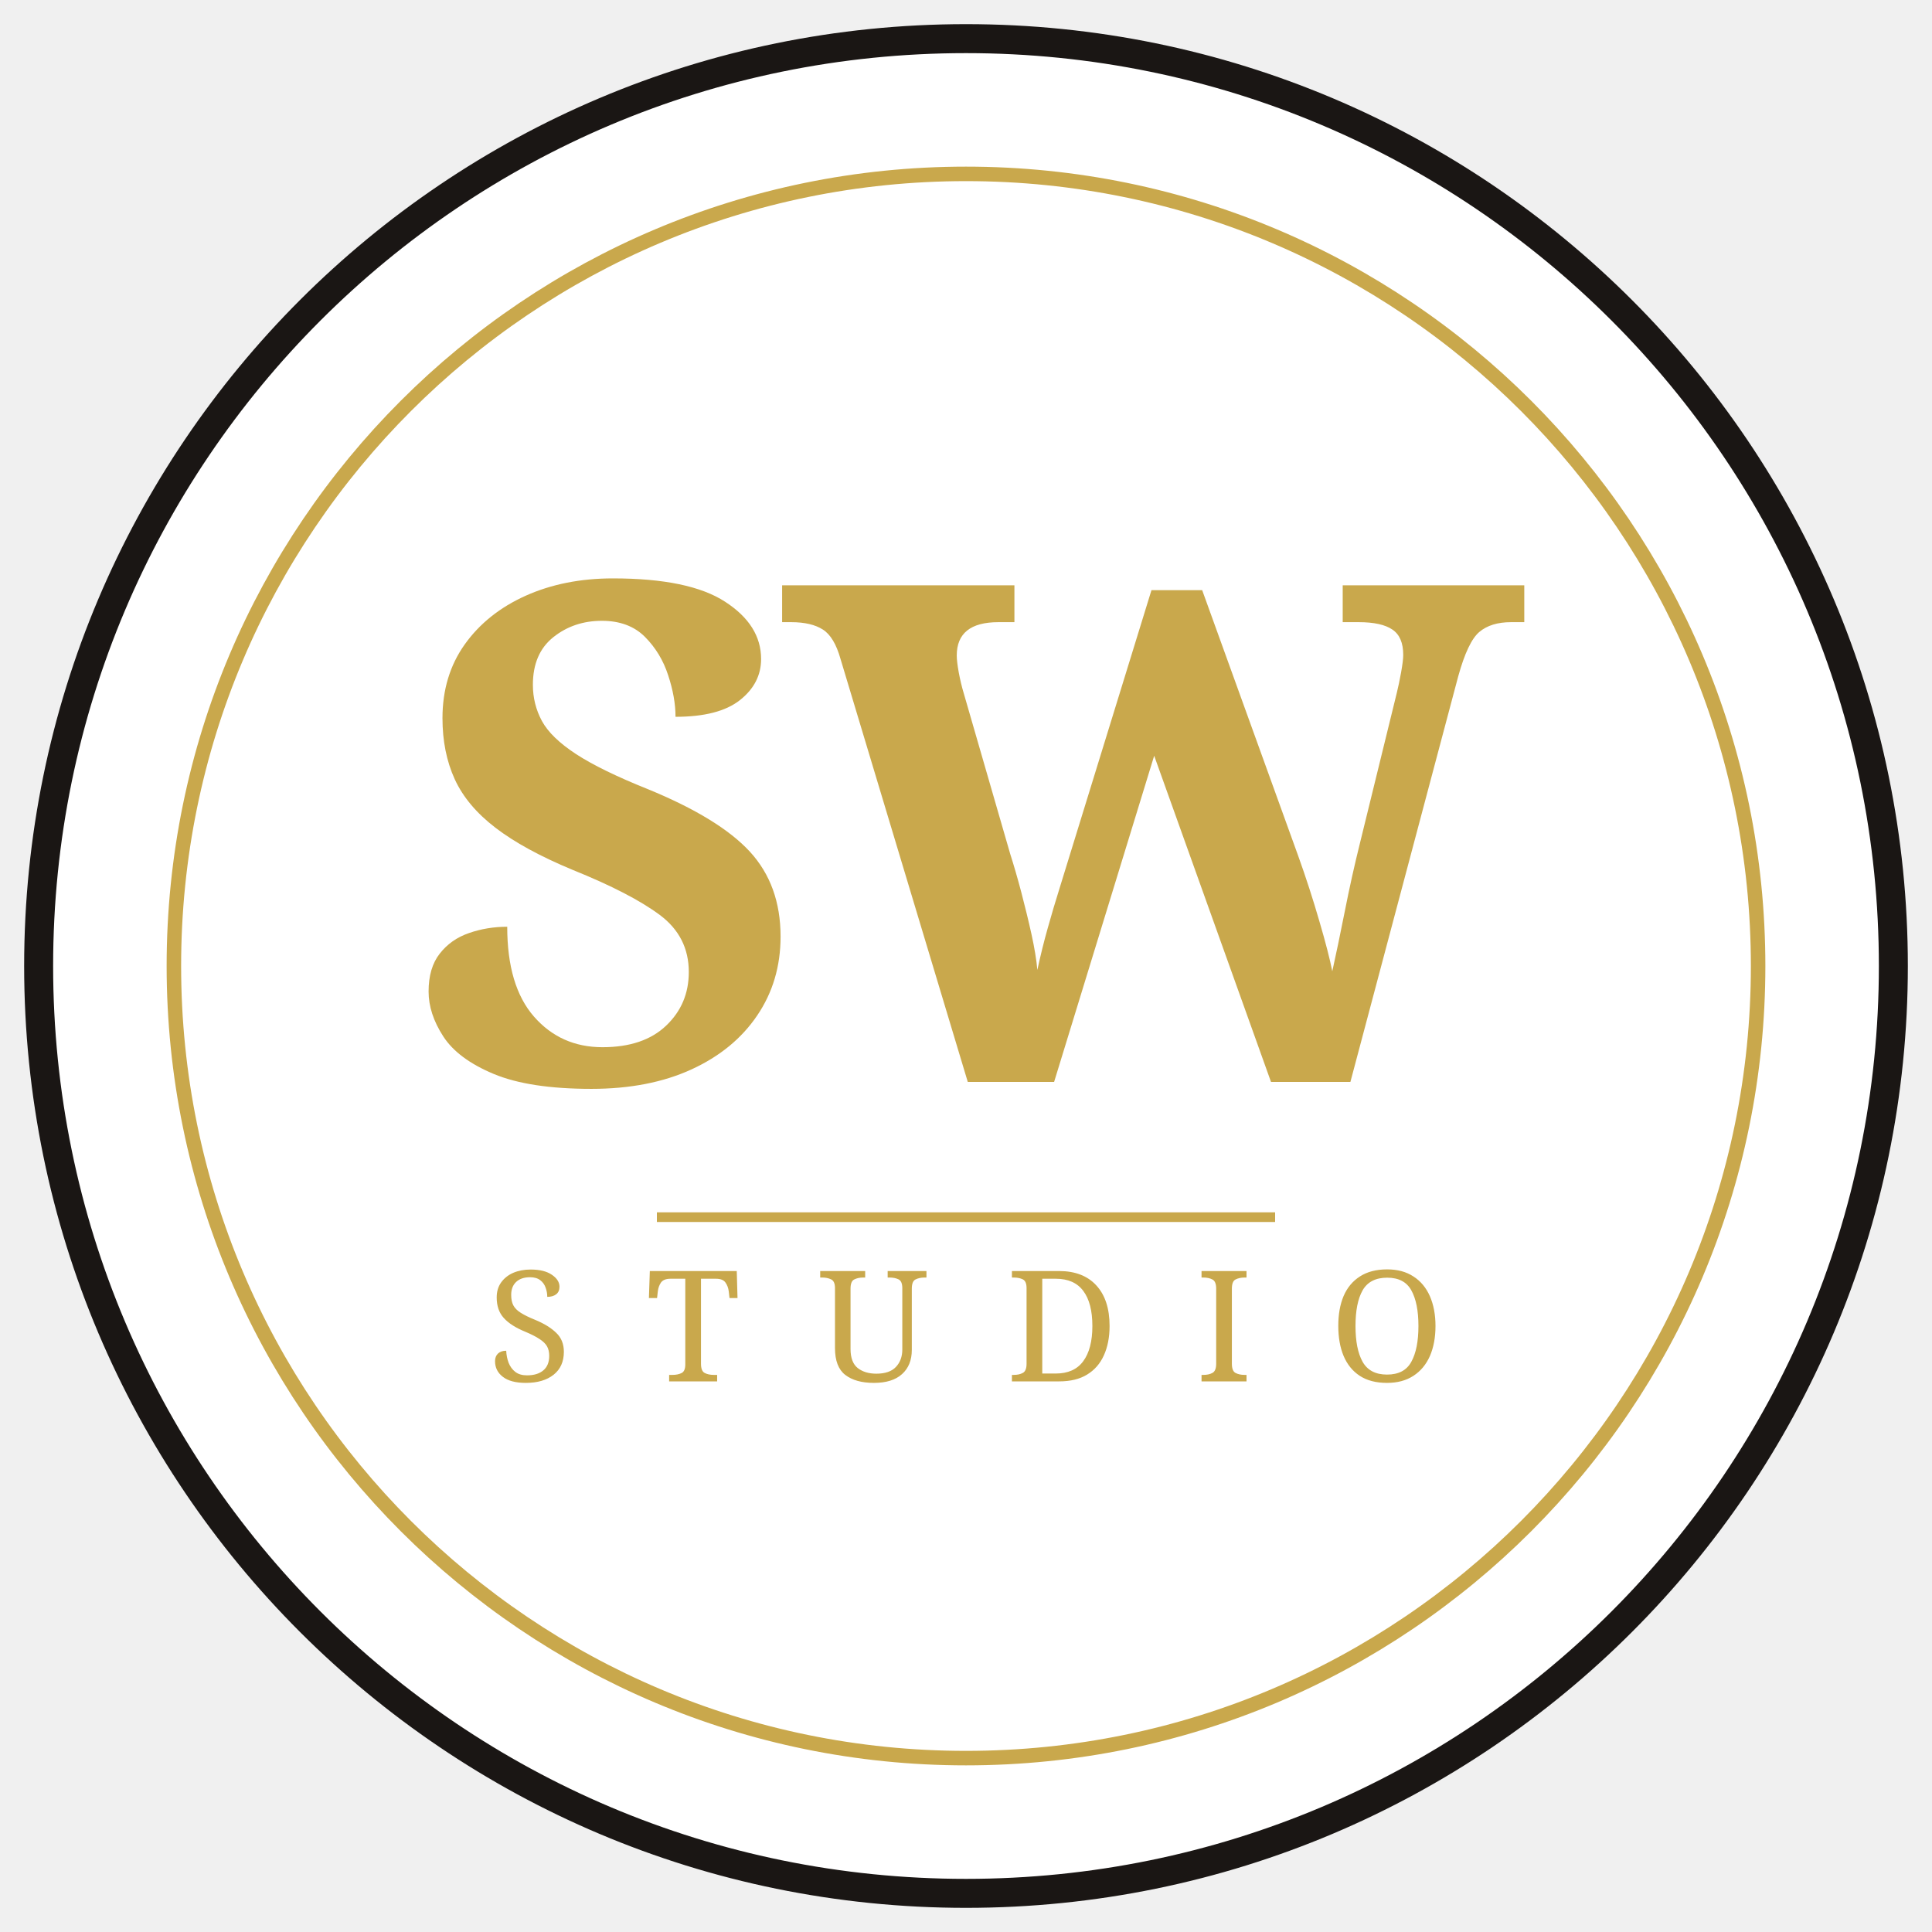
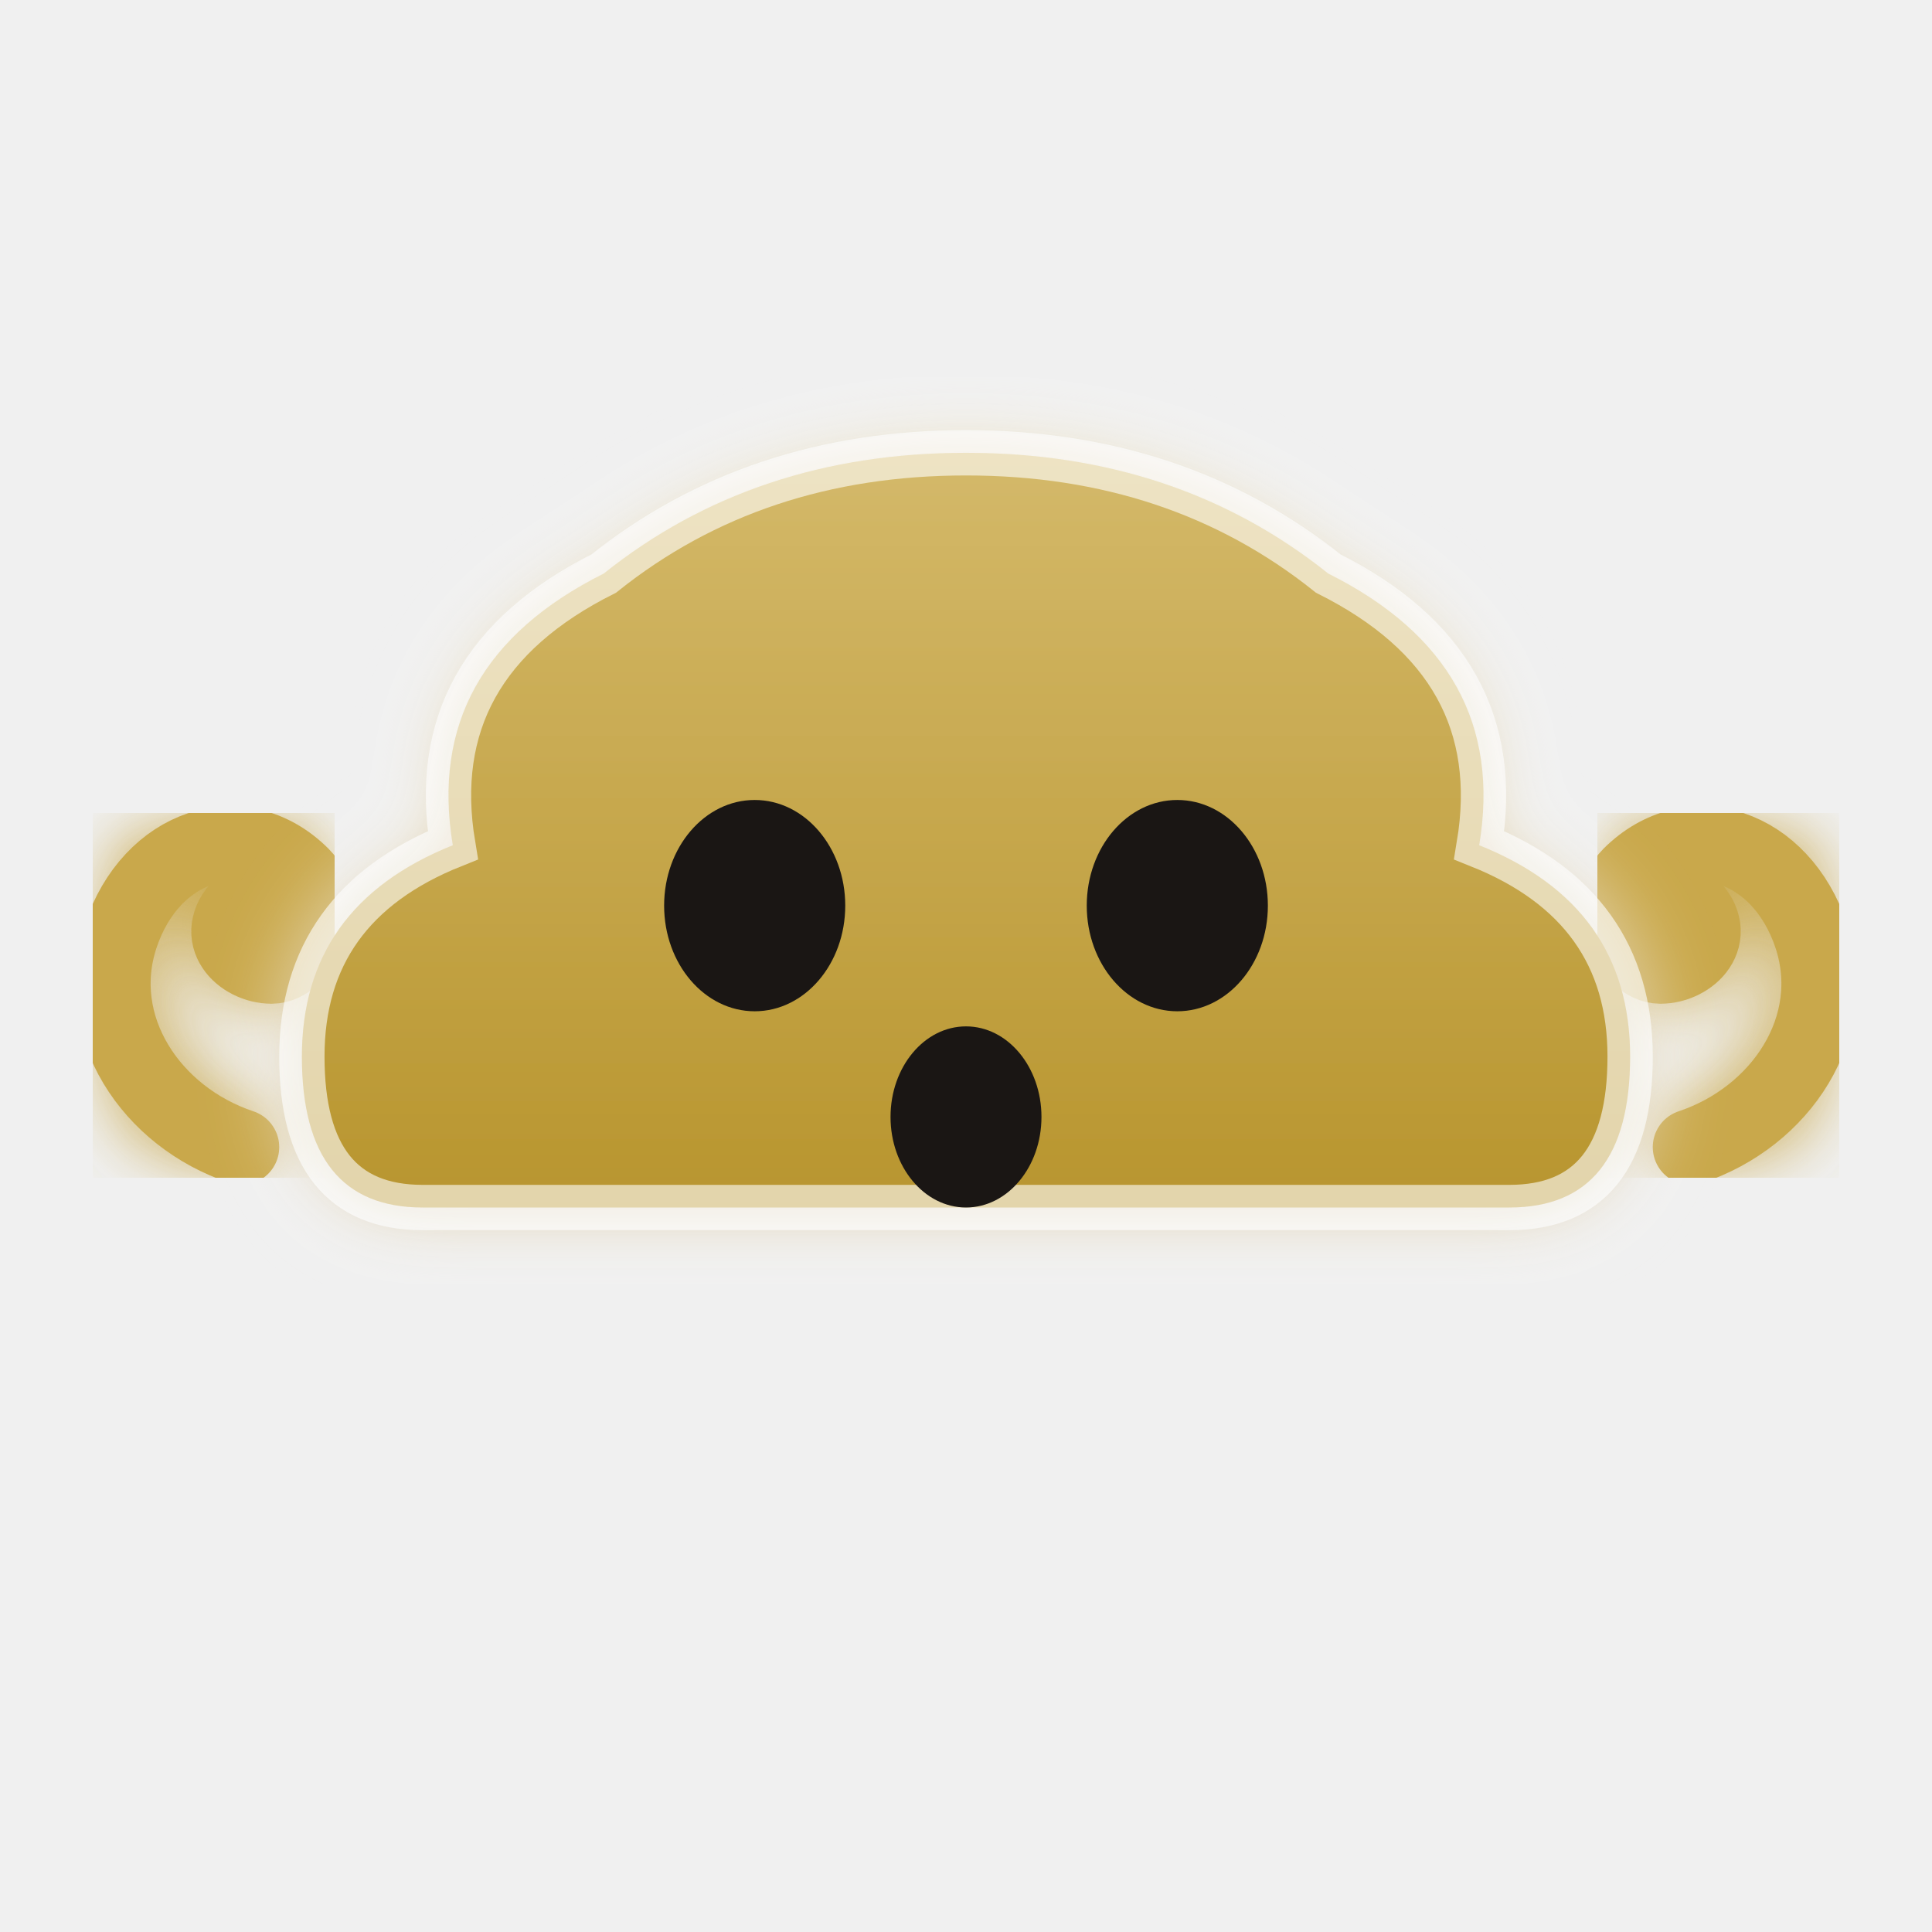
- <svg xmlns="http://www.w3.org/2000/svg" viewBox="0 0 200 200">
-   <circle cx="100" cy="100" r="96" fill="#ffffff" stroke="#1a1614" stroke-width="3" />
-   <circle cx="100" cy="100" r="82" fill="none" stroke="#c9a84c" stroke-width="1.5" />
-   <text x="100" y="112" text-anchor="middle" font-family="Georgia, serif" font-size="72" font-weight="700" fill="#c9a84c" letter-spacing="-2">SW</text>
-   <line x1="68" y1="126" x2="132" y2="126" stroke="#c9a84c" stroke-width="1" />
-   <text x="100" y="143" text-anchor="middle" font-family="Georgia, serif" font-size="16" font-weight="400" fill="#c9a84c" letter-spacing="8">STUDIO</text>
+ <svg xmlns="http://www.w3.org/2000/svg" viewBox="0 0 64 64">
+   <defs>
+     <linearGradient id="g" x1="0" y1="0" x2="0" y2="1">
+       <stop offset="0%" stop-color="#d4b96a" />
+       <stop offset="100%" stop-color="#b8952e" />
+     </linearGradient>
+     <filter id="glow">
+       <feGaussianBlur stdDeviation="1.2" result="blur" />
+       <feMerge>
+         <feMergeNode in="blur" />
+         <feMergeNode in="SourceGraphic" />
+       </feMerge>
+     </filter>
+   </defs>
+   <path d="M8 38c-3-1-5-4-4-7s4-4 6-2c1 1 0 3-1 3s-2-1-1-2" fill="none" stroke="#c9a84c" stroke-width="2.5" stroke-linecap="round" filter="url(#glow)" />
+   <path d="M56 38c3-1 5-4 4-7s-4-4-6-2c-1 1 0 3 1 3s2-1 1-2" fill="none" stroke="#c9a84c" stroke-width="2.5" stroke-linecap="round" filter="url(#glow)" />
+   <path d="M14 40 Q10 40 10 35 Q10 30 15 28 Q14 22 20 19 Q25 15 32 15 Q39 15 44 19 Q50 22 49 28 Q54 30 54 35 Q54 40 50 40 Z" fill="url(#g)" stroke="rgba(255,255,255,0.6)" stroke-width="1.5" filter="url(#glow)" />
+   <ellipse cx="25" cy="30" rx="3" ry="3.5" fill="#1a1614" />
+   <ellipse cx="39" cy="30" rx="3" ry="3.5" fill="#1a1614" />
+   <ellipse cx="32" cy="37" rx="2.5" ry="3" fill="#1a1614" />
</svg>
